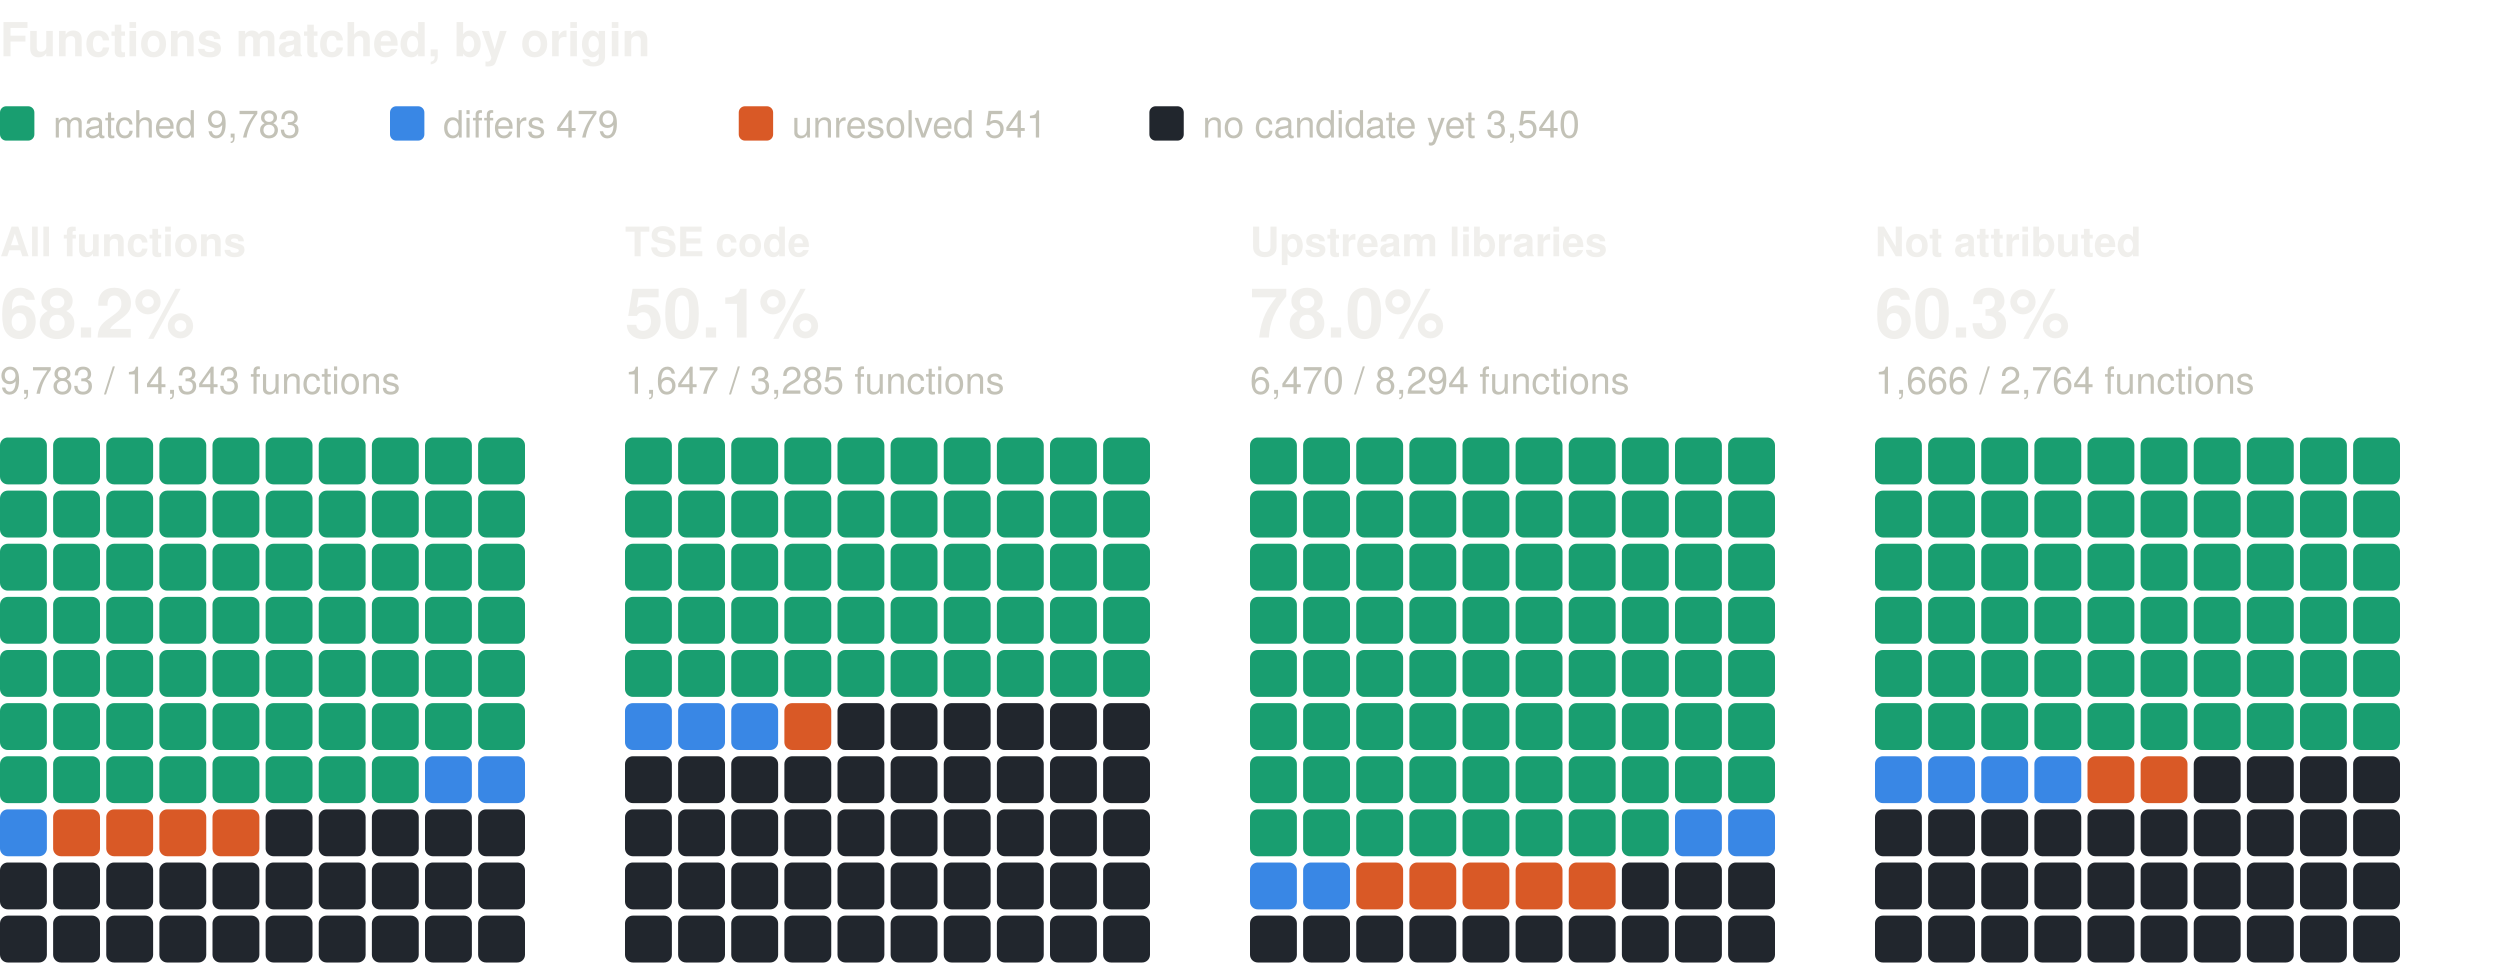
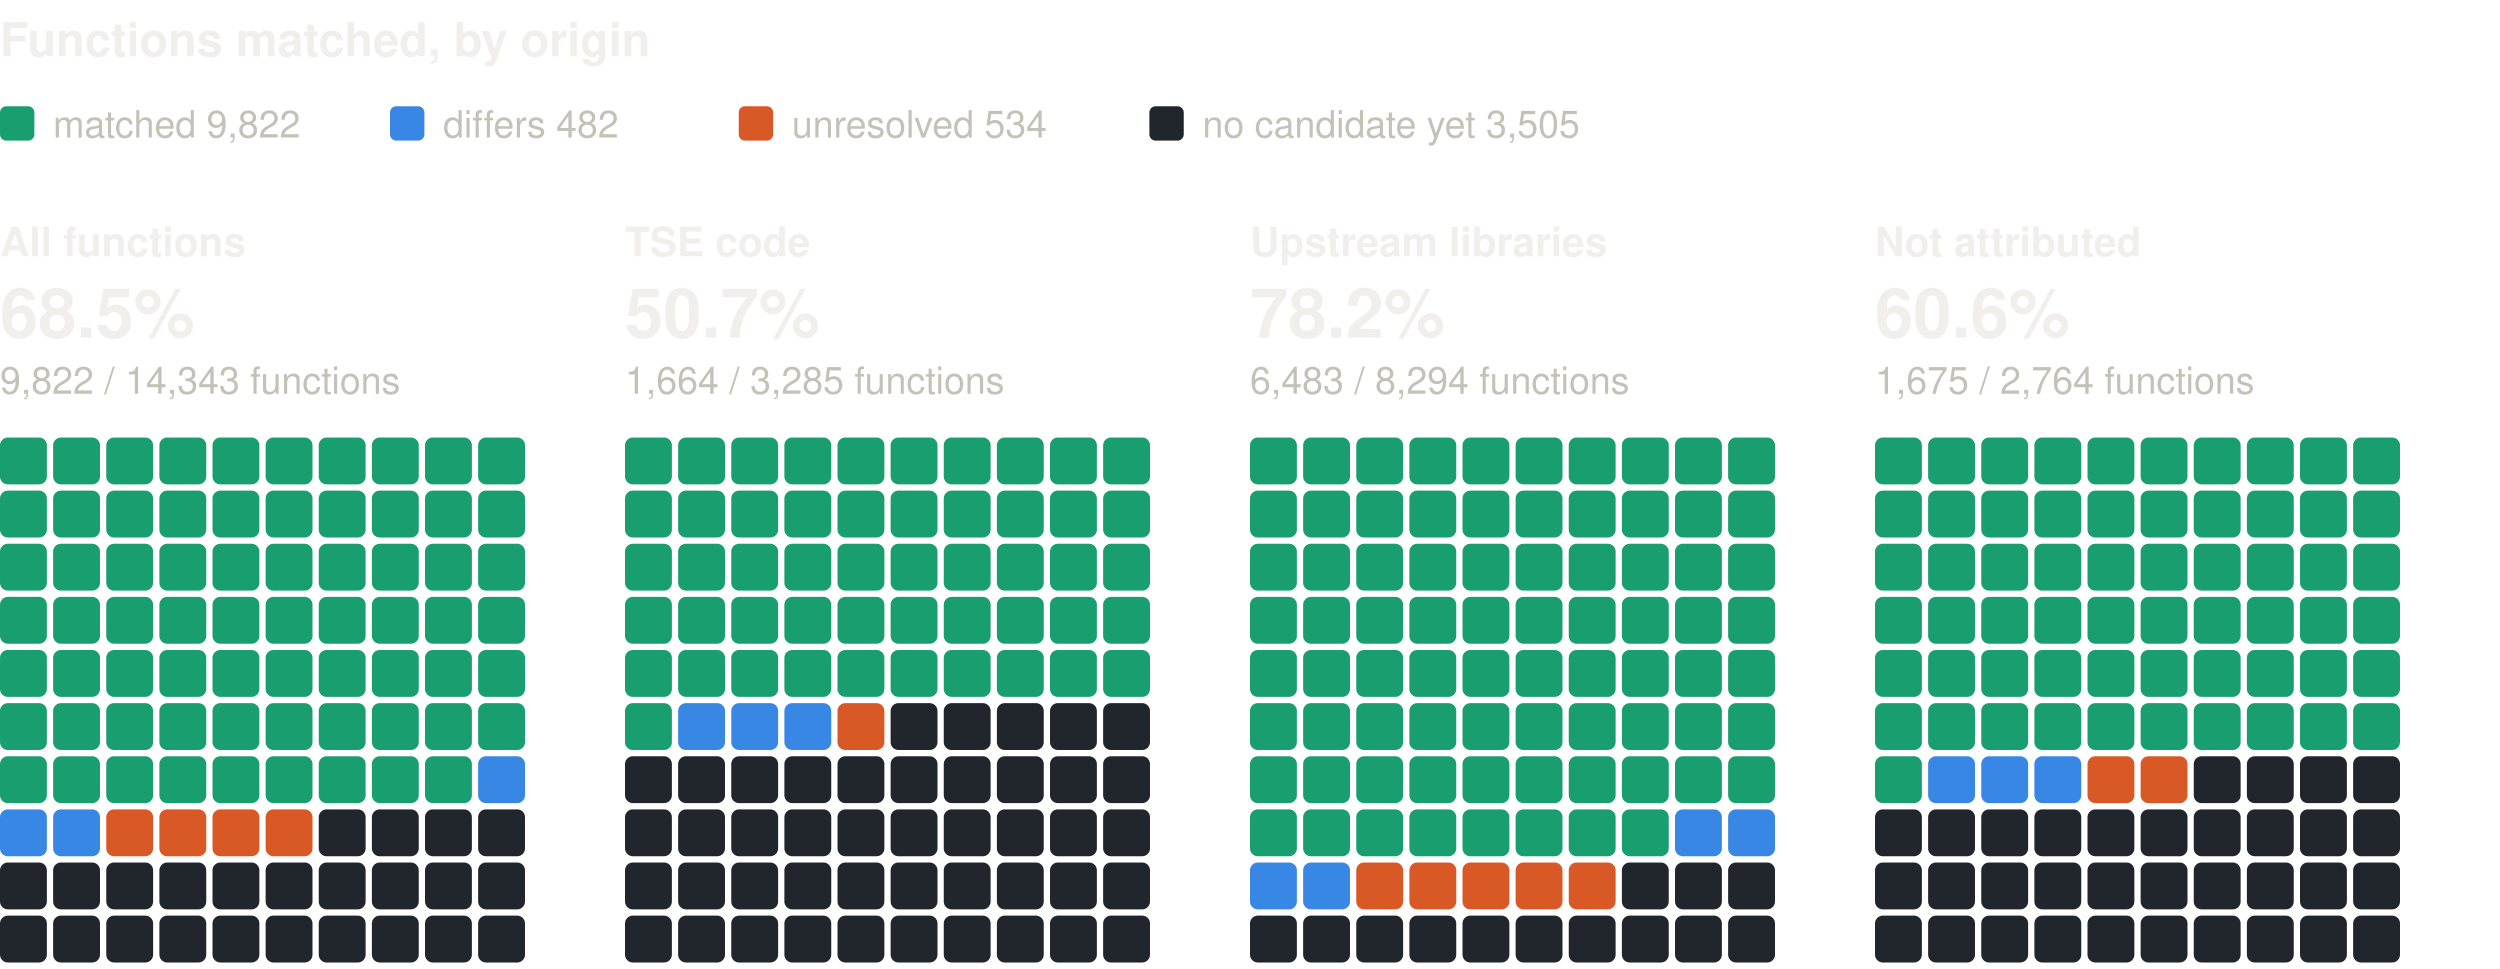
<svg xmlns="http://www.w3.org/2000/svg" width="800" height="310" viewBox="0 0 800 310" role="img" aria-label="Functions matched, by origin: one square per percent, coloured by verdict" font-family="system-ui, -apple-system, 'Segoe UI', Helvetica, Arial, sans-serif">
  <text x="0" y="18" font-size="15" fill="#f0efec" font-weight="600">Functions matched, by origin</text>
  <rect x="0" y="34" width="11" height="11" rx="2" fill="#199e70" />
-   <text x="17" y="44" font-size="12" fill="#c3c2b7">matched 9,783</text>
+   <text x="17" y="44" font-size="12" fill="#c3c2b7">matched 9,822</text>
  <rect x="124.8" y="34" width="11" height="11" rx="2" fill="#3987e5" />
-   <text x="141.8" y="44" font-size="12" fill="#c3c2b7">differs 479</text>
+   <text x="141.8" y="44" font-size="12" fill="#c3c2b7">differs 482</text>
  <rect x="236.4" y="34" width="11" height="11" rx="2" fill="#d95926" />
-   <text x="253.4" y="44" font-size="12" fill="#c3c2b7">unresolved 541</text>
+   <text x="253.4" y="44" font-size="12" fill="#c3c2b7">unresolved 534</text>
  <rect x="367.8" y="34" width="11" height="11" rx="2" fill="#21262d" />
-   <text x="384.8" y="44" font-size="12" fill="#c3c2b7">no candidate yet 3,540</text>
+   <text x="384.8" y="44" font-size="12" fill="#c3c2b7">no candidate yet 3,505</text>
  <text x="0" y="82" font-size="13" fill="#f0efec" font-weight="600">All functions</text>
-   <text x="0" y="108" font-size="22" fill="#f0efec" font-weight="600">68.2%</text>
-   <text x="0" y="126" font-size="12" fill="#c3c2b7">9,783 / 14,343 functions</text>
+   <text x="0" y="108" font-size="22" fill="#f0efec" font-weight="600">68.5%</text>
+   <text x="0" y="126" font-size="12" fill="#c3c2b7">9,822 / 14,343 functions</text>
  <rect x="0" y="140" width="15" height="15" rx="2.5" fill="#199e70" />
  <rect x="17" y="140" width="15" height="15" rx="2.5" fill="#199e70" />
  <rect x="34" y="140" width="15" height="15" rx="2.5" fill="#199e70" />
  <rect x="51" y="140" width="15" height="15" rx="2.5" fill="#199e70" />
  <rect x="68" y="140" width="15" height="15" rx="2.5" fill="#199e70" />
  <rect x="85" y="140" width="15" height="15" rx="2.5" fill="#199e70" />
  <rect x="102" y="140" width="15" height="15" rx="2.5" fill="#199e70" />
  <rect x="119" y="140" width="15" height="15" rx="2.5" fill="#199e70" />
  <rect x="136" y="140" width="15" height="15" rx="2.5" fill="#199e70" />
  <rect x="153" y="140" width="15" height="15" rx="2.5" fill="#199e70" />
  <rect x="0" y="157" width="15" height="15" rx="2.5" fill="#199e70" />
  <rect x="17" y="157" width="15" height="15" rx="2.5" fill="#199e70" />
  <rect x="34" y="157" width="15" height="15" rx="2.5" fill="#199e70" />
  <rect x="51" y="157" width="15" height="15" rx="2.5" fill="#199e70" />
  <rect x="68" y="157" width="15" height="15" rx="2.5" fill="#199e70" />
  <rect x="85" y="157" width="15" height="15" rx="2.5" fill="#199e70" />
  <rect x="102" y="157" width="15" height="15" rx="2.5" fill="#199e70" />
  <rect x="119" y="157" width="15" height="15" rx="2.5" fill="#199e70" />
  <rect x="136" y="157" width="15" height="15" rx="2.5" fill="#199e70" />
  <rect x="153" y="157" width="15" height="15" rx="2.5" fill="#199e70" />
  <rect x="0" y="174" width="15" height="15" rx="2.5" fill="#199e70" />
  <rect x="17" y="174" width="15" height="15" rx="2.5" fill="#199e70" />
  <rect x="34" y="174" width="15" height="15" rx="2.5" fill="#199e70" />
  <rect x="51" y="174" width="15" height="15" rx="2.5" fill="#199e70" />
  <rect x="68" y="174" width="15" height="15" rx="2.5" fill="#199e70" />
  <rect x="85" y="174" width="15" height="15" rx="2.5" fill="#199e70" />
  <rect x="102" y="174" width="15" height="15" rx="2.5" fill="#199e70" />
  <rect x="119" y="174" width="15" height="15" rx="2.5" fill="#199e70" />
  <rect x="136" y="174" width="15" height="15" rx="2.5" fill="#199e70" />
  <rect x="153" y="174" width="15" height="15" rx="2.5" fill="#199e70" />
  <rect x="0" y="191" width="15" height="15" rx="2.5" fill="#199e70" />
  <rect x="17" y="191" width="15" height="15" rx="2.5" fill="#199e70" />
  <rect x="34" y="191" width="15" height="15" rx="2.5" fill="#199e70" />
  <rect x="51" y="191" width="15" height="15" rx="2.5" fill="#199e70" />
  <rect x="68" y="191" width="15" height="15" rx="2.5" fill="#199e70" />
  <rect x="85" y="191" width="15" height="15" rx="2.5" fill="#199e70" />
  <rect x="102" y="191" width="15" height="15" rx="2.5" fill="#199e70" />
  <rect x="119" y="191" width="15" height="15" rx="2.5" fill="#199e70" />
  <rect x="136" y="191" width="15" height="15" rx="2.5" fill="#199e70" />
  <rect x="153" y="191" width="15" height="15" rx="2.5" fill="#199e70" />
  <rect x="0" y="208" width="15" height="15" rx="2.5" fill="#199e70" />
  <rect x="17" y="208" width="15" height="15" rx="2.5" fill="#199e70" />
  <rect x="34" y="208" width="15" height="15" rx="2.5" fill="#199e70" />
  <rect x="51" y="208" width="15" height="15" rx="2.5" fill="#199e70" />
  <rect x="68" y="208" width="15" height="15" rx="2.5" fill="#199e70" />
  <rect x="85" y="208" width="15" height="15" rx="2.5" fill="#199e70" />
  <rect x="102" y="208" width="15" height="15" rx="2.5" fill="#199e70" />
  <rect x="119" y="208" width="15" height="15" rx="2.5" fill="#199e70" />
  <rect x="136" y="208" width="15" height="15" rx="2.5" fill="#199e70" />
  <rect x="153" y="208" width="15" height="15" rx="2.5" fill="#199e70" />
  <rect x="0" y="225" width="15" height="15" rx="2.5" fill="#199e70" />
  <rect x="17" y="225" width="15" height="15" rx="2.5" fill="#199e70" />
  <rect x="34" y="225" width="15" height="15" rx="2.5" fill="#199e70" />
  <rect x="51" y="225" width="15" height="15" rx="2.5" fill="#199e70" />
  <rect x="68" y="225" width="15" height="15" rx="2.5" fill="#199e70" />
  <rect x="85" y="225" width="15" height="15" rx="2.5" fill="#199e70" />
  <rect x="102" y="225" width="15" height="15" rx="2.5" fill="#199e70" />
  <rect x="119" y="225" width="15" height="15" rx="2.5" fill="#199e70" />
  <rect x="136" y="225" width="15" height="15" rx="2.5" fill="#199e70" />
  <rect x="153" y="225" width="15" height="15" rx="2.5" fill="#199e70" />
  <rect x="0" y="242" width="15" height="15" rx="2.5" fill="#199e70" />
  <rect x="17" y="242" width="15" height="15" rx="2.5" fill="#199e70" />
  <rect x="34" y="242" width="15" height="15" rx="2.5" fill="#199e70" />
  <rect x="51" y="242" width="15" height="15" rx="2.5" fill="#199e70" />
  <rect x="68" y="242" width="15" height="15" rx="2.5" fill="#199e70" />
  <rect x="85" y="242" width="15" height="15" rx="2.5" fill="#199e70" />
  <rect x="102" y="242" width="15" height="15" rx="2.5" fill="#199e70" />
  <rect x="119" y="242" width="15" height="15" rx="2.5" fill="#199e70" />
-   <rect x="136" y="242" width="15" height="15" rx="2.5" fill="#3987e5" />
+   <rect x="136" y="242" width="15" height="15" rx="2.5" fill="#199e70" />
  <rect x="153" y="242" width="15" height="15" rx="2.5" fill="#3987e5" />
  <rect x="0" y="259" width="15" height="15" rx="2.5" fill="#3987e5" />
-   <rect x="17" y="259" width="15" height="15" rx="2.5" fill="#d95926" />
+   <rect x="17" y="259" width="15" height="15" rx="2.5" fill="#3987e5" />
  <rect x="34" y="259" width="15" height="15" rx="2.5" fill="#d95926" />
  <rect x="51" y="259" width="15" height="15" rx="2.5" fill="#d95926" />
  <rect x="68" y="259" width="15" height="15" rx="2.5" fill="#d95926" />
-   <rect x="85" y="259" width="15" height="15" rx="2.5" fill="#21262d" />
+   <rect x="85" y="259" width="15" height="15" rx="2.5" fill="#d95926" />
  <rect x="102" y="259" width="15" height="15" rx="2.5" fill="#21262d" />
  <rect x="119" y="259" width="15" height="15" rx="2.5" fill="#21262d" />
  <rect x="136" y="259" width="15" height="15" rx="2.5" fill="#21262d" />
  <rect x="153" y="259" width="15" height="15" rx="2.5" fill="#21262d" />
  <rect x="0" y="276" width="15" height="15" rx="2.5" fill="#21262d" />
  <rect x="17" y="276" width="15" height="15" rx="2.5" fill="#21262d" />
  <rect x="34" y="276" width="15" height="15" rx="2.5" fill="#21262d" />
  <rect x="51" y="276" width="15" height="15" rx="2.5" fill="#21262d" />
  <rect x="68" y="276" width="15" height="15" rx="2.5" fill="#21262d" />
  <rect x="85" y="276" width="15" height="15" rx="2.5" fill="#21262d" />
  <rect x="102" y="276" width="15" height="15" rx="2.5" fill="#21262d" />
  <rect x="119" y="276" width="15" height="15" rx="2.5" fill="#21262d" />
  <rect x="136" y="276" width="15" height="15" rx="2.5" fill="#21262d" />
  <rect x="153" y="276" width="15" height="15" rx="2.5" fill="#21262d" />
  <rect x="0" y="293" width="15" height="15" rx="2.5" fill="#21262d" />
  <rect x="17" y="293" width="15" height="15" rx="2.5" fill="#21262d" />
  <rect x="34" y="293" width="15" height="15" rx="2.5" fill="#21262d" />
  <rect x="51" y="293" width="15" height="15" rx="2.5" fill="#21262d" />
  <rect x="68" y="293" width="15" height="15" rx="2.5" fill="#21262d" />
  <rect x="85" y="293" width="15" height="15" rx="2.5" fill="#21262d" />
  <rect x="102" y="293" width="15" height="15" rx="2.5" fill="#21262d" />
  <rect x="119" y="293" width="15" height="15" rx="2.5" fill="#21262d" />
  <rect x="136" y="293" width="15" height="15" rx="2.5" fill="#21262d" />
  <rect x="153" y="293" width="15" height="15" rx="2.5" fill="#21262d" />
  <text x="200" y="82" font-size="13" fill="#f0efec" font-weight="600">TSE code</text>
-   <text x="200" y="108" font-size="22" fill="#f0efec" font-weight="600">50.1%</text>
-   <text x="200" y="126" font-size="12" fill="#c3c2b7">1,647 / 3,285 functions</text>
+   <text x="200" y="108" font-size="22" fill="#f0efec" font-weight="600">50.7%</text>
+   <text x="200" y="126" font-size="12" fill="#c3c2b7">1,664 / 3,285 functions</text>
  <rect x="200" y="140" width="15" height="15" rx="2.5" fill="#199e70" />
  <rect x="217" y="140" width="15" height="15" rx="2.5" fill="#199e70" />
  <rect x="234" y="140" width="15" height="15" rx="2.5" fill="#199e70" />
  <rect x="251" y="140" width="15" height="15" rx="2.5" fill="#199e70" />
  <rect x="268" y="140" width="15" height="15" rx="2.5" fill="#199e70" />
  <rect x="285" y="140" width="15" height="15" rx="2.5" fill="#199e70" />
  <rect x="302" y="140" width="15" height="15" rx="2.5" fill="#199e70" />
  <rect x="319" y="140" width="15" height="15" rx="2.5" fill="#199e70" />
  <rect x="336" y="140" width="15" height="15" rx="2.5" fill="#199e70" />
  <rect x="353" y="140" width="15" height="15" rx="2.5" fill="#199e70" />
  <rect x="200" y="157" width="15" height="15" rx="2.5" fill="#199e70" />
  <rect x="217" y="157" width="15" height="15" rx="2.5" fill="#199e70" />
  <rect x="234" y="157" width="15" height="15" rx="2.5" fill="#199e70" />
  <rect x="251" y="157" width="15" height="15" rx="2.5" fill="#199e70" />
  <rect x="268" y="157" width="15" height="15" rx="2.5" fill="#199e70" />
  <rect x="285" y="157" width="15" height="15" rx="2.5" fill="#199e70" />
  <rect x="302" y="157" width="15" height="15" rx="2.5" fill="#199e70" />
  <rect x="319" y="157" width="15" height="15" rx="2.5" fill="#199e70" />
  <rect x="336" y="157" width="15" height="15" rx="2.5" fill="#199e70" />
  <rect x="353" y="157" width="15" height="15" rx="2.5" fill="#199e70" />
  <rect x="200" y="174" width="15" height="15" rx="2.5" fill="#199e70" />
  <rect x="217" y="174" width="15" height="15" rx="2.5" fill="#199e70" />
  <rect x="234" y="174" width="15" height="15" rx="2.5" fill="#199e70" />
  <rect x="251" y="174" width="15" height="15" rx="2.5" fill="#199e70" />
  <rect x="268" y="174" width="15" height="15" rx="2.5" fill="#199e70" />
  <rect x="285" y="174" width="15" height="15" rx="2.5" fill="#199e70" />
  <rect x="302" y="174" width="15" height="15" rx="2.5" fill="#199e70" />
  <rect x="319" y="174" width="15" height="15" rx="2.5" fill="#199e70" />
  <rect x="336" y="174" width="15" height="15" rx="2.5" fill="#199e70" />
  <rect x="353" y="174" width="15" height="15" rx="2.5" fill="#199e70" />
  <rect x="200" y="191" width="15" height="15" rx="2.5" fill="#199e70" />
  <rect x="217" y="191" width="15" height="15" rx="2.5" fill="#199e70" />
  <rect x="234" y="191" width="15" height="15" rx="2.5" fill="#199e70" />
  <rect x="251" y="191" width="15" height="15" rx="2.5" fill="#199e70" />
  <rect x="268" y="191" width="15" height="15" rx="2.5" fill="#199e70" />
  <rect x="285" y="191" width="15" height="15" rx="2.5" fill="#199e70" />
  <rect x="302" y="191" width="15" height="15" rx="2.5" fill="#199e70" />
  <rect x="319" y="191" width="15" height="15" rx="2.5" fill="#199e70" />
  <rect x="336" y="191" width="15" height="15" rx="2.5" fill="#199e70" />
  <rect x="353" y="191" width="15" height="15" rx="2.5" fill="#199e70" />
  <rect x="200" y="208" width="15" height="15" rx="2.5" fill="#199e70" />
  <rect x="217" y="208" width="15" height="15" rx="2.5" fill="#199e70" />
  <rect x="234" y="208" width="15" height="15" rx="2.5" fill="#199e70" />
  <rect x="251" y="208" width="15" height="15" rx="2.5" fill="#199e70" />
  <rect x="268" y="208" width="15" height="15" rx="2.5" fill="#199e70" />
  <rect x="285" y="208" width="15" height="15" rx="2.5" fill="#199e70" />
  <rect x="302" y="208" width="15" height="15" rx="2.5" fill="#199e70" />
  <rect x="319" y="208" width="15" height="15" rx="2.5" fill="#199e70" />
  <rect x="336" y="208" width="15" height="15" rx="2.5" fill="#199e70" />
  <rect x="353" y="208" width="15" height="15" rx="2.5" fill="#199e70" />
-   <rect x="200" y="225" width="15" height="15" rx="2.5" fill="#3987e5" />
+   <rect x="200" y="225" width="15" height="15" rx="2.5" fill="#199e70" />
  <rect x="217" y="225" width="15" height="15" rx="2.5" fill="#3987e5" />
  <rect x="234" y="225" width="15" height="15" rx="2.5" fill="#3987e5" />
-   <rect x="251" y="225" width="15" height="15" rx="2.5" fill="#d95926" />
-   <rect x="268" y="225" width="15" height="15" rx="2.5" fill="#21262d" />
+   <rect x="251" y="225" width="15" height="15" rx="2.5" fill="#3987e5" />
+   <rect x="268" y="225" width="15" height="15" rx="2.5" fill="#d95926" />
  <rect x="285" y="225" width="15" height="15" rx="2.5" fill="#21262d" />
  <rect x="302" y="225" width="15" height="15" rx="2.5" fill="#21262d" />
  <rect x="319" y="225" width="15" height="15" rx="2.5" fill="#21262d" />
  <rect x="336" y="225" width="15" height="15" rx="2.5" fill="#21262d" />
  <rect x="353" y="225" width="15" height="15" rx="2.5" fill="#21262d" />
  <rect x="200" y="242" width="15" height="15" rx="2.5" fill="#21262d" />
  <rect x="217" y="242" width="15" height="15" rx="2.5" fill="#21262d" />
  <rect x="234" y="242" width="15" height="15" rx="2.5" fill="#21262d" />
  <rect x="251" y="242" width="15" height="15" rx="2.5" fill="#21262d" />
  <rect x="268" y="242" width="15" height="15" rx="2.5" fill="#21262d" />
  <rect x="285" y="242" width="15" height="15" rx="2.5" fill="#21262d" />
  <rect x="302" y="242" width="15" height="15" rx="2.5" fill="#21262d" />
  <rect x="319" y="242" width="15" height="15" rx="2.5" fill="#21262d" />
  <rect x="336" y="242" width="15" height="15" rx="2.5" fill="#21262d" />
  <rect x="353" y="242" width="15" height="15" rx="2.5" fill="#21262d" />
  <rect x="200" y="259" width="15" height="15" rx="2.5" fill="#21262d" />
  <rect x="217" y="259" width="15" height="15" rx="2.5" fill="#21262d" />
  <rect x="234" y="259" width="15" height="15" rx="2.5" fill="#21262d" />
  <rect x="251" y="259" width="15" height="15" rx="2.5" fill="#21262d" />
  <rect x="268" y="259" width="15" height="15" rx="2.5" fill="#21262d" />
  <rect x="285" y="259" width="15" height="15" rx="2.5" fill="#21262d" />
  <rect x="302" y="259" width="15" height="15" rx="2.5" fill="#21262d" />
  <rect x="319" y="259" width="15" height="15" rx="2.5" fill="#21262d" />
  <rect x="336" y="259" width="15" height="15" rx="2.5" fill="#21262d" />
  <rect x="353" y="259" width="15" height="15" rx="2.5" fill="#21262d" />
  <rect x="200" y="276" width="15" height="15" rx="2.5" fill="#21262d" />
  <rect x="217" y="276" width="15" height="15" rx="2.5" fill="#21262d" />
  <rect x="234" y="276" width="15" height="15" rx="2.5" fill="#21262d" />
  <rect x="251" y="276" width="15" height="15" rx="2.5" fill="#21262d" />
  <rect x="268" y="276" width="15" height="15" rx="2.5" fill="#21262d" />
  <rect x="285" y="276" width="15" height="15" rx="2.5" fill="#21262d" />
  <rect x="302" y="276" width="15" height="15" rx="2.5" fill="#21262d" />
  <rect x="319" y="276" width="15" height="15" rx="2.5" fill="#21262d" />
  <rect x="336" y="276" width="15" height="15" rx="2.5" fill="#21262d" />
  <rect x="353" y="276" width="15" height="15" rx="2.5" fill="#21262d" />
  <rect x="200" y="293" width="15" height="15" rx="2.5" fill="#21262d" />
  <rect x="217" y="293" width="15" height="15" rx="2.5" fill="#21262d" />
  <rect x="234" y="293" width="15" height="15" rx="2.5" fill="#21262d" />
  <rect x="251" y="293" width="15" height="15" rx="2.5" fill="#21262d" />
  <rect x="268" y="293" width="15" height="15" rx="2.5" fill="#21262d" />
  <rect x="285" y="293" width="15" height="15" rx="2.5" fill="#21262d" />
  <rect x="302" y="293" width="15" height="15" rx="2.5" fill="#21262d" />
  <rect x="319" y="293" width="15" height="15" rx="2.5" fill="#21262d" />
  <rect x="336" y="293" width="15" height="15" rx="2.5" fill="#21262d" />
  <rect x="353" y="293" width="15" height="15" rx="2.5" fill="#21262d" />
  <text x="400" y="82" font-size="13" fill="#f0efec" font-weight="600">Upstream libraries</text>
-   <text x="400" y="108" font-size="22" fill="#f0efec" font-weight="600">78.0%</text>
-   <text x="400" y="126" font-size="12" fill="#c3c2b7">6,470 / 8,294 functions</text>
+   <text x="400" y="108" font-size="22" fill="#f0efec" font-weight="600">78.2%</text>
+   <text x="400" y="126" font-size="12" fill="#c3c2b7">6,483 / 8,294 functions</text>
  <rect x="400" y="140" width="15" height="15" rx="2.5" fill="#199e70" />
  <rect x="417" y="140" width="15" height="15" rx="2.5" fill="#199e70" />
  <rect x="434" y="140" width="15" height="15" rx="2.5" fill="#199e70" />
  <rect x="451" y="140" width="15" height="15" rx="2.5" fill="#199e70" />
  <rect x="468" y="140" width="15" height="15" rx="2.5" fill="#199e70" />
  <rect x="485" y="140" width="15" height="15" rx="2.5" fill="#199e70" />
  <rect x="502" y="140" width="15" height="15" rx="2.5" fill="#199e70" />
  <rect x="519" y="140" width="15" height="15" rx="2.5" fill="#199e70" />
  <rect x="536" y="140" width="15" height="15" rx="2.5" fill="#199e70" />
  <rect x="553" y="140" width="15" height="15" rx="2.5" fill="#199e70" />
  <rect x="400" y="157" width="15" height="15" rx="2.5" fill="#199e70" />
  <rect x="417" y="157" width="15" height="15" rx="2.5" fill="#199e70" />
  <rect x="434" y="157" width="15" height="15" rx="2.5" fill="#199e70" />
  <rect x="451" y="157" width="15" height="15" rx="2.5" fill="#199e70" />
  <rect x="468" y="157" width="15" height="15" rx="2.5" fill="#199e70" />
  <rect x="485" y="157" width="15" height="15" rx="2.5" fill="#199e70" />
  <rect x="502" y="157" width="15" height="15" rx="2.5" fill="#199e70" />
  <rect x="519" y="157" width="15" height="15" rx="2.5" fill="#199e70" />
  <rect x="536" y="157" width="15" height="15" rx="2.5" fill="#199e70" />
  <rect x="553" y="157" width="15" height="15" rx="2.5" fill="#199e70" />
  <rect x="400" y="174" width="15" height="15" rx="2.5" fill="#199e70" />
  <rect x="417" y="174" width="15" height="15" rx="2.5" fill="#199e70" />
  <rect x="434" y="174" width="15" height="15" rx="2.5" fill="#199e70" />
  <rect x="451" y="174" width="15" height="15" rx="2.5" fill="#199e70" />
  <rect x="468" y="174" width="15" height="15" rx="2.5" fill="#199e70" />
  <rect x="485" y="174" width="15" height="15" rx="2.5" fill="#199e70" />
  <rect x="502" y="174" width="15" height="15" rx="2.5" fill="#199e70" />
  <rect x="519" y="174" width="15" height="15" rx="2.5" fill="#199e70" />
  <rect x="536" y="174" width="15" height="15" rx="2.5" fill="#199e70" />
  <rect x="553" y="174" width="15" height="15" rx="2.5" fill="#199e70" />
  <rect x="400" y="191" width="15" height="15" rx="2.5" fill="#199e70" />
  <rect x="417" y="191" width="15" height="15" rx="2.5" fill="#199e70" />
  <rect x="434" y="191" width="15" height="15" rx="2.5" fill="#199e70" />
  <rect x="451" y="191" width="15" height="15" rx="2.5" fill="#199e70" />
  <rect x="468" y="191" width="15" height="15" rx="2.5" fill="#199e70" />
  <rect x="485" y="191" width="15" height="15" rx="2.5" fill="#199e70" />
  <rect x="502" y="191" width="15" height="15" rx="2.5" fill="#199e70" />
  <rect x="519" y="191" width="15" height="15" rx="2.5" fill="#199e70" />
  <rect x="536" y="191" width="15" height="15" rx="2.5" fill="#199e70" />
  <rect x="553" y="191" width="15" height="15" rx="2.5" fill="#199e70" />
  <rect x="400" y="208" width="15" height="15" rx="2.5" fill="#199e70" />
  <rect x="417" y="208" width="15" height="15" rx="2.5" fill="#199e70" />
  <rect x="434" y="208" width="15" height="15" rx="2.5" fill="#199e70" />
  <rect x="451" y="208" width="15" height="15" rx="2.5" fill="#199e70" />
  <rect x="468" y="208" width="15" height="15" rx="2.5" fill="#199e70" />
  <rect x="485" y="208" width="15" height="15" rx="2.5" fill="#199e70" />
  <rect x="502" y="208" width="15" height="15" rx="2.5" fill="#199e70" />
  <rect x="519" y="208" width="15" height="15" rx="2.5" fill="#199e70" />
  <rect x="536" y="208" width="15" height="15" rx="2.5" fill="#199e70" />
  <rect x="553" y="208" width="15" height="15" rx="2.5" fill="#199e70" />
  <rect x="400" y="225" width="15" height="15" rx="2.5" fill="#199e70" />
  <rect x="417" y="225" width="15" height="15" rx="2.5" fill="#199e70" />
  <rect x="434" y="225" width="15" height="15" rx="2.5" fill="#199e70" />
  <rect x="451" y="225" width="15" height="15" rx="2.5" fill="#199e70" />
  <rect x="468" y="225" width="15" height="15" rx="2.5" fill="#199e70" />
  <rect x="485" y="225" width="15" height="15" rx="2.5" fill="#199e70" />
  <rect x="502" y="225" width="15" height="15" rx="2.5" fill="#199e70" />
  <rect x="519" y="225" width="15" height="15" rx="2.5" fill="#199e70" />
  <rect x="536" y="225" width="15" height="15" rx="2.5" fill="#199e70" />
  <rect x="553" y="225" width="15" height="15" rx="2.5" fill="#199e70" />
  <rect x="400" y="242" width="15" height="15" rx="2.5" fill="#199e70" />
  <rect x="417" y="242" width="15" height="15" rx="2.5" fill="#199e70" />
  <rect x="434" y="242" width="15" height="15" rx="2.5" fill="#199e70" />
  <rect x="451" y="242" width="15" height="15" rx="2.5" fill="#199e70" />
  <rect x="468" y="242" width="15" height="15" rx="2.5" fill="#199e70" />
  <rect x="485" y="242" width="15" height="15" rx="2.5" fill="#199e70" />
  <rect x="502" y="242" width="15" height="15" rx="2.5" fill="#199e70" />
  <rect x="519" y="242" width="15" height="15" rx="2.5" fill="#199e70" />
  <rect x="536" y="242" width="15" height="15" rx="2.5" fill="#199e70" />
  <rect x="553" y="242" width="15" height="15" rx="2.5" fill="#199e70" />
  <rect x="400" y="259" width="15" height="15" rx="2.5" fill="#199e70" />
  <rect x="417" y="259" width="15" height="15" rx="2.5" fill="#199e70" />
  <rect x="434" y="259" width="15" height="15" rx="2.5" fill="#199e70" />
  <rect x="451" y="259" width="15" height="15" rx="2.5" fill="#199e70" />
  <rect x="468" y="259" width="15" height="15" rx="2.5" fill="#199e70" />
  <rect x="485" y="259" width="15" height="15" rx="2.5" fill="#199e70" />
  <rect x="502" y="259" width="15" height="15" rx="2.5" fill="#199e70" />
  <rect x="519" y="259" width="15" height="15" rx="2.5" fill="#199e70" />
  <rect x="536" y="259" width="15" height="15" rx="2.5" fill="#3987e5" />
  <rect x="553" y="259" width="15" height="15" rx="2.5" fill="#3987e5" />
  <rect x="400" y="276" width="15" height="15" rx="2.5" fill="#3987e5" />
  <rect x="417" y="276" width="15" height="15" rx="2.5" fill="#3987e5" />
  <rect x="434" y="276" width="15" height="15" rx="2.5" fill="#d95926" />
  <rect x="451" y="276" width="15" height="15" rx="2.5" fill="#d95926" />
  <rect x="468" y="276" width="15" height="15" rx="2.5" fill="#d95926" />
  <rect x="485" y="276" width="15" height="15" rx="2.5" fill="#d95926" />
  <rect x="502" y="276" width="15" height="15" rx="2.5" fill="#d95926" />
  <rect x="519" y="276" width="15" height="15" rx="2.5" fill="#21262d" />
  <rect x="536" y="276" width="15" height="15" rx="2.5" fill="#21262d" />
  <rect x="553" y="276" width="15" height="15" rx="2.5" fill="#21262d" />
  <rect x="400" y="293" width="15" height="15" rx="2.5" fill="#21262d" />
  <rect x="417" y="293" width="15" height="15" rx="2.5" fill="#21262d" />
  <rect x="434" y="293" width="15" height="15" rx="2.5" fill="#21262d" />
  <rect x="451" y="293" width="15" height="15" rx="2.5" fill="#21262d" />
  <rect x="468" y="293" width="15" height="15" rx="2.5" fill="#21262d" />
  <rect x="485" y="293" width="15" height="15" rx="2.5" fill="#21262d" />
  <rect x="502" y="293" width="15" height="15" rx="2.5" fill="#21262d" />
  <rect x="519" y="293" width="15" height="15" rx="2.5" fill="#21262d" />
  <rect x="536" y="293" width="15" height="15" rx="2.5" fill="#21262d" />
  <rect x="553" y="293" width="15" height="15" rx="2.5" fill="#21262d" />
  <text x="600" y="82" font-size="13" fill="#f0efec" font-weight="600">Not attributed</text>
-   <text x="600" y="108" font-size="22" fill="#f0efec" font-weight="600">60.3%</text>
-   <text x="600" y="126" font-size="12" fill="#c3c2b7">1,666 / 2,764 functions</text>
+   <text x="600" y="108" font-size="22" fill="#f0efec" font-weight="600">60.6%</text>
+   <text x="600" y="126" font-size="12" fill="#c3c2b7">1,675 / 2,764 functions</text>
  <rect x="600" y="140" width="15" height="15" rx="2.5" fill="#199e70" />
  <rect x="617" y="140" width="15" height="15" rx="2.5" fill="#199e70" />
  <rect x="634" y="140" width="15" height="15" rx="2.5" fill="#199e70" />
  <rect x="651" y="140" width="15" height="15" rx="2.5" fill="#199e70" />
  <rect x="668" y="140" width="15" height="15" rx="2.5" fill="#199e70" />
  <rect x="685" y="140" width="15" height="15" rx="2.5" fill="#199e70" />
  <rect x="702" y="140" width="15" height="15" rx="2.5" fill="#199e70" />
  <rect x="719" y="140" width="15" height="15" rx="2.5" fill="#199e70" />
  <rect x="736" y="140" width="15" height="15" rx="2.5" fill="#199e70" />
  <rect x="753" y="140" width="15" height="15" rx="2.5" fill="#199e70" />
  <rect x="600" y="157" width="15" height="15" rx="2.5" fill="#199e70" />
  <rect x="617" y="157" width="15" height="15" rx="2.5" fill="#199e70" />
  <rect x="634" y="157" width="15" height="15" rx="2.5" fill="#199e70" />
  <rect x="651" y="157" width="15" height="15" rx="2.5" fill="#199e70" />
  <rect x="668" y="157" width="15" height="15" rx="2.5" fill="#199e70" />
  <rect x="685" y="157" width="15" height="15" rx="2.5" fill="#199e70" />
  <rect x="702" y="157" width="15" height="15" rx="2.5" fill="#199e70" />
  <rect x="719" y="157" width="15" height="15" rx="2.5" fill="#199e70" />
  <rect x="736" y="157" width="15" height="15" rx="2.5" fill="#199e70" />
  <rect x="753" y="157" width="15" height="15" rx="2.5" fill="#199e70" />
  <rect x="600" y="174" width="15" height="15" rx="2.5" fill="#199e70" />
  <rect x="617" y="174" width="15" height="15" rx="2.5" fill="#199e70" />
  <rect x="634" y="174" width="15" height="15" rx="2.5" fill="#199e70" />
  <rect x="651" y="174" width="15" height="15" rx="2.5" fill="#199e70" />
  <rect x="668" y="174" width="15" height="15" rx="2.5" fill="#199e70" />
  <rect x="685" y="174" width="15" height="15" rx="2.5" fill="#199e70" />
  <rect x="702" y="174" width="15" height="15" rx="2.5" fill="#199e70" />
  <rect x="719" y="174" width="15" height="15" rx="2.5" fill="#199e70" />
  <rect x="736" y="174" width="15" height="15" rx="2.5" fill="#199e70" />
  <rect x="753" y="174" width="15" height="15" rx="2.5" fill="#199e70" />
  <rect x="600" y="191" width="15" height="15" rx="2.5" fill="#199e70" />
  <rect x="617" y="191" width="15" height="15" rx="2.5" fill="#199e70" />
  <rect x="634" y="191" width="15" height="15" rx="2.5" fill="#199e70" />
  <rect x="651" y="191" width="15" height="15" rx="2.5" fill="#199e70" />
  <rect x="668" y="191" width="15" height="15" rx="2.5" fill="#199e70" />
  <rect x="685" y="191" width="15" height="15" rx="2.5" fill="#199e70" />
  <rect x="702" y="191" width="15" height="15" rx="2.5" fill="#199e70" />
  <rect x="719" y="191" width="15" height="15" rx="2.5" fill="#199e70" />
  <rect x="736" y="191" width="15" height="15" rx="2.5" fill="#199e70" />
  <rect x="753" y="191" width="15" height="15" rx="2.5" fill="#199e70" />
  <rect x="600" y="208" width="15" height="15" rx="2.5" fill="#199e70" />
  <rect x="617" y="208" width="15" height="15" rx="2.5" fill="#199e70" />
  <rect x="634" y="208" width="15" height="15" rx="2.5" fill="#199e70" />
  <rect x="651" y="208" width="15" height="15" rx="2.5" fill="#199e70" />
  <rect x="668" y="208" width="15" height="15" rx="2.5" fill="#199e70" />
  <rect x="685" y="208" width="15" height="15" rx="2.5" fill="#199e70" />
  <rect x="702" y="208" width="15" height="15" rx="2.5" fill="#199e70" />
  <rect x="719" y="208" width="15" height="15" rx="2.5" fill="#199e70" />
  <rect x="736" y="208" width="15" height="15" rx="2.5" fill="#199e70" />
  <rect x="753" y="208" width="15" height="15" rx="2.5" fill="#199e70" />
  <rect x="600" y="225" width="15" height="15" rx="2.5" fill="#199e70" />
  <rect x="617" y="225" width="15" height="15" rx="2.5" fill="#199e70" />
  <rect x="634" y="225" width="15" height="15" rx="2.5" fill="#199e70" />
  <rect x="651" y="225" width="15" height="15" rx="2.5" fill="#199e70" />
  <rect x="668" y="225" width="15" height="15" rx="2.5" fill="#199e70" />
  <rect x="685" y="225" width="15" height="15" rx="2.5" fill="#199e70" />
  <rect x="702" y="225" width="15" height="15" rx="2.5" fill="#199e70" />
  <rect x="719" y="225" width="15" height="15" rx="2.5" fill="#199e70" />
  <rect x="736" y="225" width="15" height="15" rx="2.5" fill="#199e70" />
  <rect x="753" y="225" width="15" height="15" rx="2.5" fill="#199e70" />
-   <rect x="600" y="242" width="15" height="15" rx="2.5" fill="#3987e5" />
+   <rect x="600" y="242" width="15" height="15" rx="2.5" fill="#199e70" />
  <rect x="617" y="242" width="15" height="15" rx="2.5" fill="#3987e5" />
  <rect x="634" y="242" width="15" height="15" rx="2.5" fill="#3987e5" />
  <rect x="651" y="242" width="15" height="15" rx="2.5" fill="#3987e5" />
  <rect x="668" y="242" width="15" height="15" rx="2.5" fill="#d95926" />
  <rect x="685" y="242" width="15" height="15" rx="2.5" fill="#d95926" />
  <rect x="702" y="242" width="15" height="15" rx="2.5" fill="#21262d" />
  <rect x="719" y="242" width="15" height="15" rx="2.5" fill="#21262d" />
  <rect x="736" y="242" width="15" height="15" rx="2.5" fill="#21262d" />
  <rect x="753" y="242" width="15" height="15" rx="2.5" fill="#21262d" />
  <rect x="600" y="259" width="15" height="15" rx="2.5" fill="#21262d" />
  <rect x="617" y="259" width="15" height="15" rx="2.5" fill="#21262d" />
  <rect x="634" y="259" width="15" height="15" rx="2.5" fill="#21262d" />
  <rect x="651" y="259" width="15" height="15" rx="2.5" fill="#21262d" />
  <rect x="668" y="259" width="15" height="15" rx="2.5" fill="#21262d" />
  <rect x="685" y="259" width="15" height="15" rx="2.5" fill="#21262d" />
  <rect x="702" y="259" width="15" height="15" rx="2.5" fill="#21262d" />
  <rect x="719" y="259" width="15" height="15" rx="2.5" fill="#21262d" />
  <rect x="736" y="259" width="15" height="15" rx="2.5" fill="#21262d" />
  <rect x="753" y="259" width="15" height="15" rx="2.5" fill="#21262d" />
  <rect x="600" y="276" width="15" height="15" rx="2.5" fill="#21262d" />
  <rect x="617" y="276" width="15" height="15" rx="2.5" fill="#21262d" />
  <rect x="634" y="276" width="15" height="15" rx="2.5" fill="#21262d" />
  <rect x="651" y="276" width="15" height="15" rx="2.5" fill="#21262d" />
  <rect x="668" y="276" width="15" height="15" rx="2.5" fill="#21262d" />
  <rect x="685" y="276" width="15" height="15" rx="2.5" fill="#21262d" />
  <rect x="702" y="276" width="15" height="15" rx="2.5" fill="#21262d" />
  <rect x="719" y="276" width="15" height="15" rx="2.5" fill="#21262d" />
  <rect x="736" y="276" width="15" height="15" rx="2.5" fill="#21262d" />
  <rect x="753" y="276" width="15" height="15" rx="2.5" fill="#21262d" />
  <rect x="600" y="293" width="15" height="15" rx="2.5" fill="#21262d" />
  <rect x="617" y="293" width="15" height="15" rx="2.5" fill="#21262d" />
  <rect x="634" y="293" width="15" height="15" rx="2.5" fill="#21262d" />
  <rect x="651" y="293" width="15" height="15" rx="2.5" fill="#21262d" />
  <rect x="668" y="293" width="15" height="15" rx="2.5" fill="#21262d" />
  <rect x="685" y="293" width="15" height="15" rx="2.5" fill="#21262d" />
  <rect x="702" y="293" width="15" height="15" rx="2.5" fill="#21262d" />
  <rect x="719" y="293" width="15" height="15" rx="2.5" fill="#21262d" />
  <rect x="736" y="293" width="15" height="15" rx="2.5" fill="#21262d" />
  <rect x="753" y="293" width="15" height="15" rx="2.5" fill="#21262d" />
</svg>
